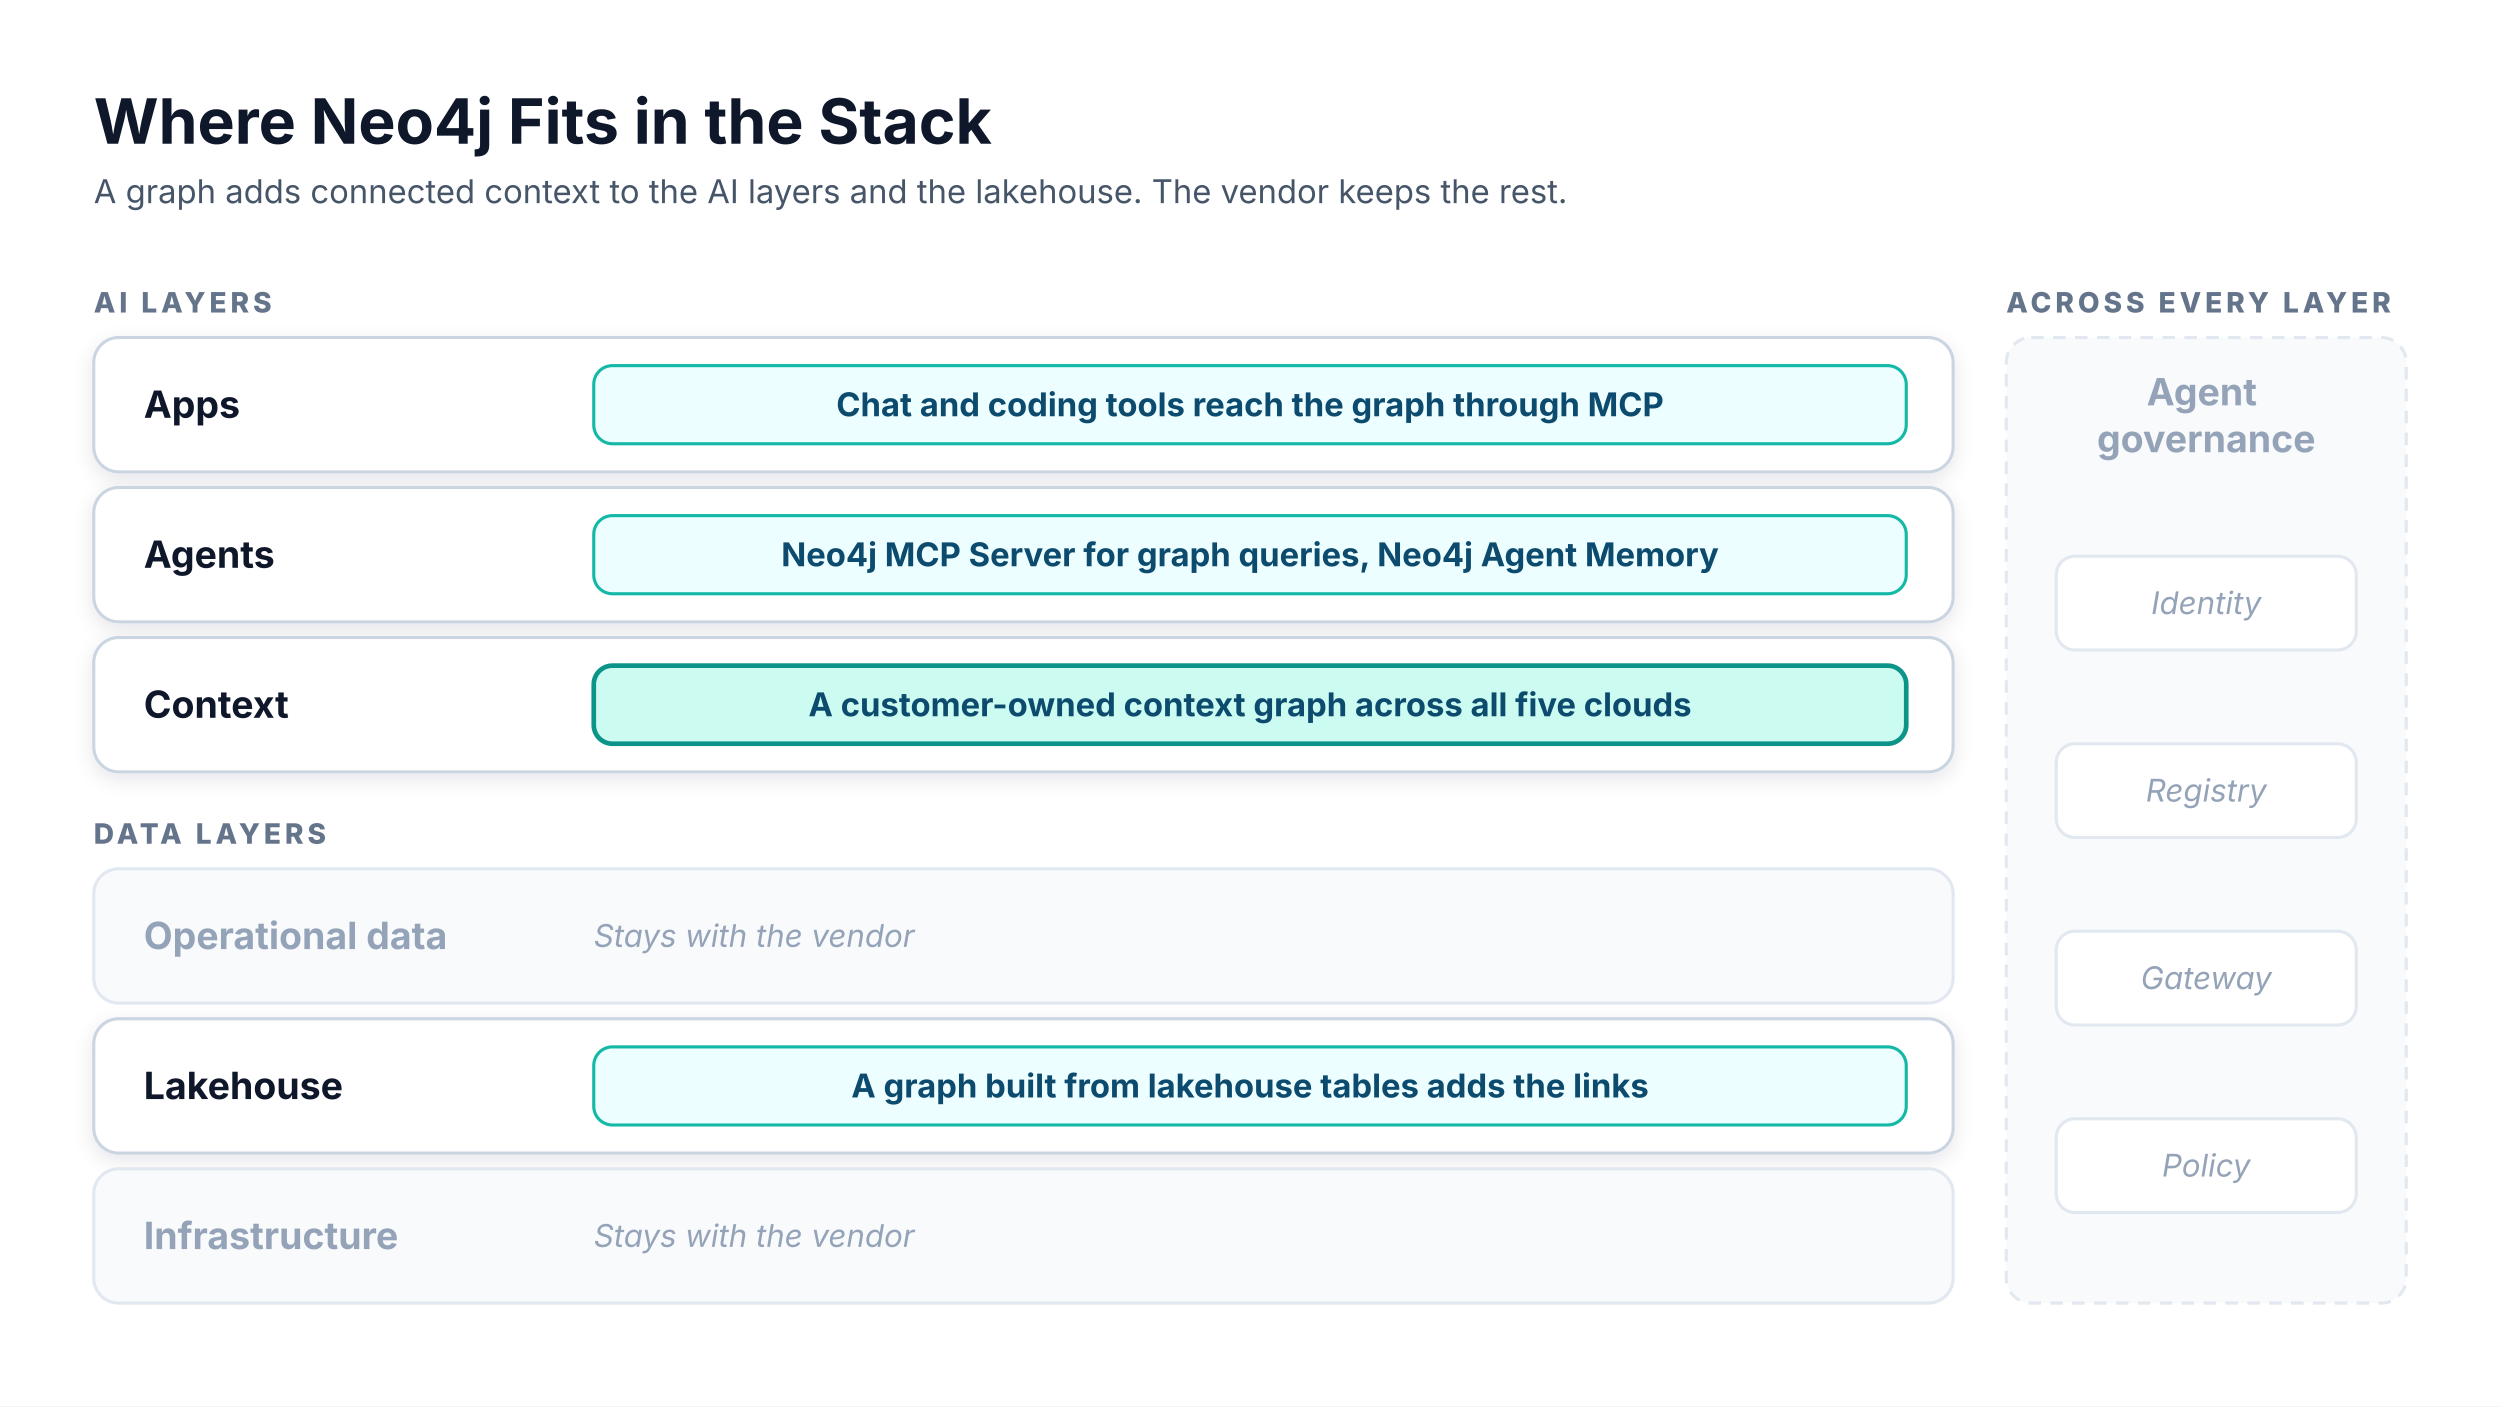
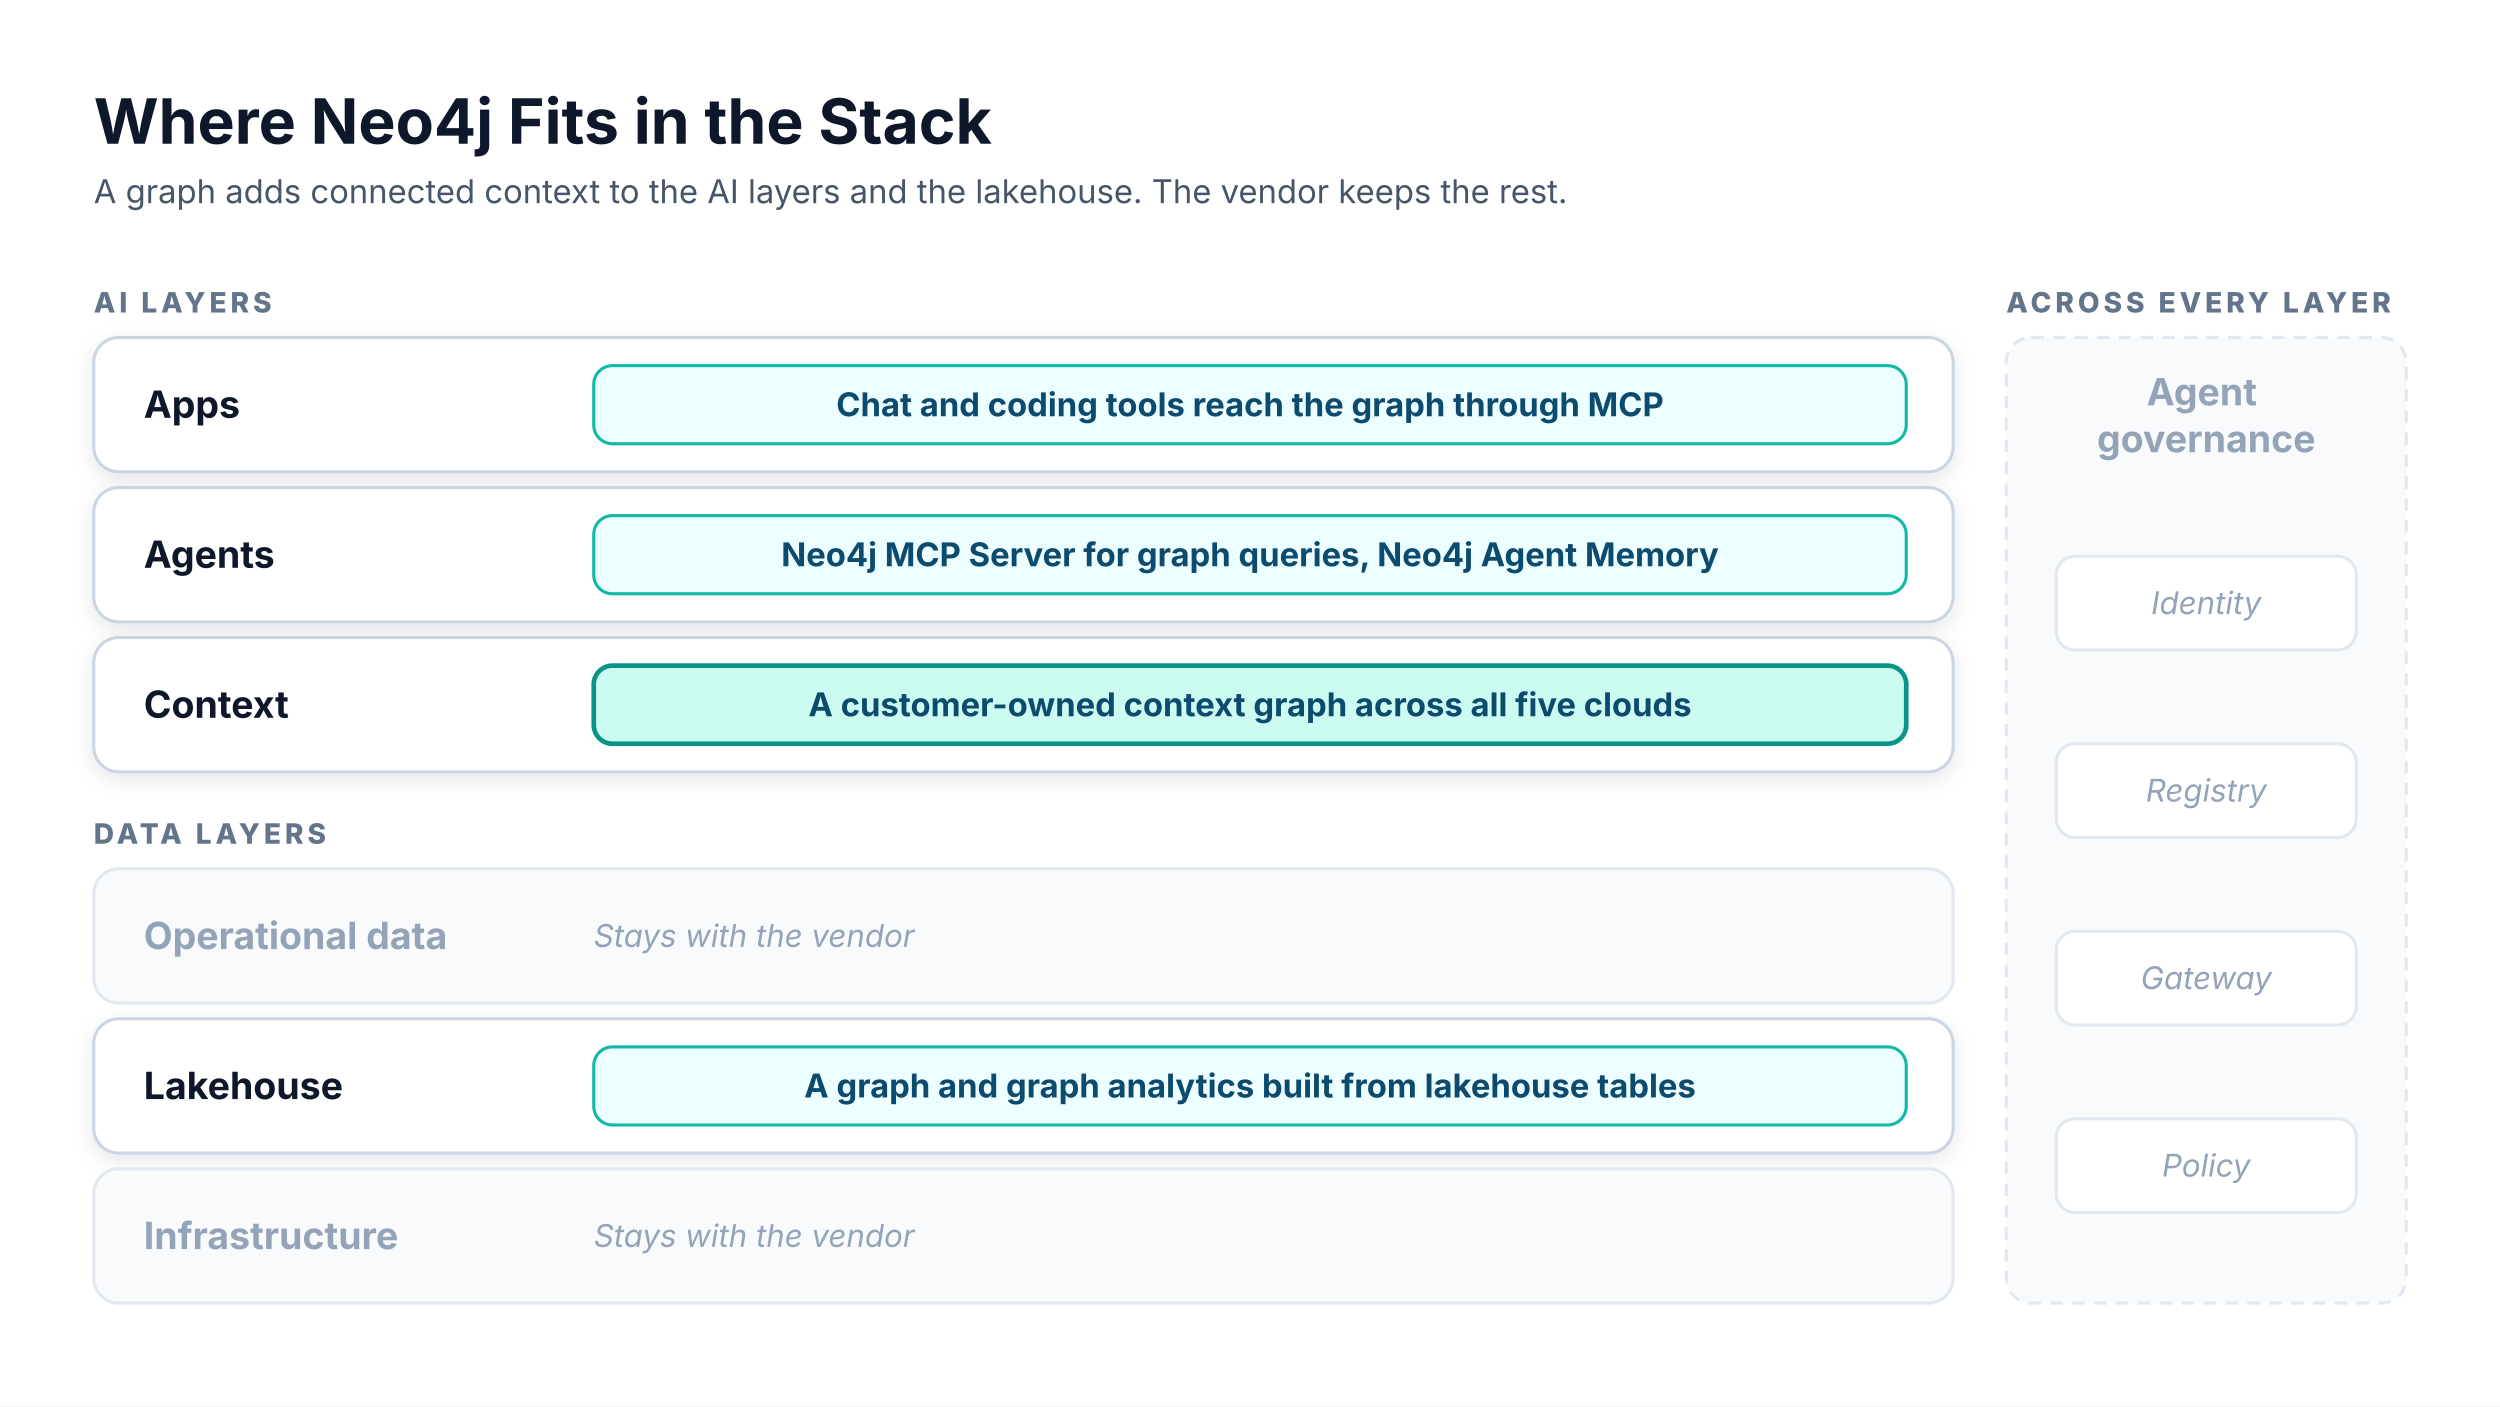
<svg xmlns="http://www.w3.org/2000/svg" viewBox="0 0 1600 900" role="img" aria-labelledby="title description">
  <defs>
    <filter id="shadow" x="-10%" y="-20%" width="120%" height="150%">
      <feDropShadow dx="0" dy="4" stdDeviation="6" flood-color="#0f172a" flood-opacity="0.10" />
    </filter>
    <style>
      text { font-family: Inter, ui-sans-serif, system-ui, -apple-system, BlinkMacSystemFont, "Segoe UI", sans-serif; }
      .canvas { fill: #ffffff; }
      .eyebrow { font-size: 18px; font-weight: 800; letter-spacing: 2.5px; fill: #64748b; }
      .title { font-size: 40px; font-weight: 750; fill: #0f172a; }
      .subtitle { font-size: 21px; fill: #475569; }
      .head { fill: #0f172a; }
      .head-text { font-size: 22px; font-weight: 750; fill: #ffffff; }
      .label { fill: #f1f5f9; stroke: #cbd5e1; stroke-width: 2; }
      .label-text { font-size: 21px; font-weight: 750; fill: #0f172a; }
      .cell { fill: #ffffff; stroke: #cbd5e1; stroke-width: 2; }
      .cell-iceberg { fill: #ecfeff; stroke: #14b8a6; stroke-width: 2; }
      .cell-delta { fill: #fff7ed; stroke: #fb923c; stroke-width: 2; }
      .cell-text { font-size: 19px; font-weight: 600; fill: #334155; }
      .layer { fill: #ffffff; stroke: #cbd5e1; stroke-width: 2; }
      .layer-name { font-size: 24px; font-weight: 750; fill: #0f172a; }
      .ai-chip { fill: #eef2ff; stroke: #6366f1; stroke-width: 2; }
      .data-chip { fill: #f0f9ff; stroke: #0ea5e9; stroke-width: 2; }
      .gov { fill: #f8fafc; stroke: #94a3b8; stroke-width: 2; stroke-dasharray: 8 6; }
      .gov-chip { fill: #ffffff; stroke: #64748b; stroke-width: 2; }
      .chip-text { font-size: 20px; font-weight: 620; fill: #1e293b; }
      .pill-text { font-size: 15px; font-weight: 750; }
      .legend-text { font-size: 17px; font-weight: 600; fill: #475569; }
      .foot { font-size: 18px; fill: #475569; }
      .layer-dim { fill: #f8fafc; stroke: #e2e8f0; stroke-width: 2; }
      .layer-name-dim { font-size: 24px; font-weight: 750; fill: #94a3b8; }
      .neo-chip { fill: #ecfeff; stroke: #14b8a6; stroke-width: 2; }
      .neo-chip-strong { fill: #ccfbf1; stroke: #0d9488; stroke-width: 3; }
      .neo-text { font-size: 21px; font-weight: 680; fill: #0c4a6e; }
      .dim-text { font-size: 20px; font-style: italic; fill: #94a3b8; }
      .gov-dim { fill: #f8fafc; stroke: #e2e8f0; stroke-width: 2; stroke-dasharray: 8 6; }
      .gov-chip-dim { fill: #ffffff; stroke: #e2e8f0; stroke-width: 2; }
    </style>
  </defs>
  <rect class="canvas" width="1600" height="900" />
  <text class="title" x="60" y="92">Where Neo4j Fits in the Stack</text>
  <text class="subtitle" x="60" y="130">A graph adds connected context to the AI layers and the lakehouse. The vendor keeps the rest.</text>
  <text class="eyebrow" x="60" y="200">AI LAYERS</text>
  <rect class="layer" x="60" y="216" width="1190" height="86" rx="16" filter="url(#shadow)" />
  <text class="layer-name" text-anchor="start">
    <tspan x="92" y="267.4">Apps</tspan>
  </text>
  <rect class="neo-chip" x="380" y="234" width="840" height="50" rx="12" />
  <text class="neo-text" text-anchor="middle">
    <tspan x="800" y="266.4">Chat and coding tools reach the graph through MCP</tspan>
  </text>
  <rect class="layer" x="60" y="312" width="1190" height="86" rx="16" filter="url(#shadow)" />
  <text class="layer-name" text-anchor="start">
    <tspan x="92" y="363.4">Agents</tspan>
  </text>
  <rect class="neo-chip" x="380" y="330" width="840" height="50" rx="12" />
  <text class="neo-text" text-anchor="middle">
    <tspan x="800" y="362.4">Neo4j MCP Server for graph queries, Neo4j Agent Memory</tspan>
  </text>
  <rect class="layer" x="60" y="408" width="1190" height="86" rx="16" filter="url(#shadow)" />
  <text class="layer-name" text-anchor="start">
    <tspan x="92" y="459.4">Context</tspan>
  </text>
  <rect class="neo-chip-strong" x="380" y="426" width="840" height="50" rx="12" />
  <text class="neo-text" text-anchor="middle">
    <tspan x="800" y="458.4">A customer-owned context graph across all five clouds</tspan>
  </text>
  <text class="eyebrow" x="60" y="540">DATA LAYERS</text>
  <rect class="layer-dim" x="60" y="556" width="1190" height="86" rx="16" />
  <text class="layer-name-dim" text-anchor="start">
    <tspan x="92" y="607.4">Operational data</tspan>
  </text>
  <text class="dim-text" text-anchor="start">
    <tspan x="380" y="606.0">Stays with the vendor</tspan>
  </text>
  <rect class="layer" x="60" y="652" width="1190" height="86" rx="16" filter="url(#shadow)" />
  <text class="layer-name" text-anchor="start">
    <tspan x="92" y="703.4">Lakehouse</tspan>
  </text>
  <rect class="neo-chip" x="380" y="670" width="840" height="50" rx="12" />
  <text class="neo-text" text-anchor="middle">
-     <tspan x="800" y="702.4">A graph built from lakehouse tables adds the links</tspan>
+     <tspan x="800" y="702.4">A graph and graph analytics built from lakehouse tables</tspan>
  </text>
  <rect class="layer-dim" x="60" y="748" width="1190" height="86" rx="16" />
  <text class="layer-name-dim" text-anchor="start">
    <tspan x="92" y="799.4">Infrastructure</tspan>
  </text>
  <text class="dim-text" text-anchor="start">
    <tspan x="380" y="798.0">Stays with the vendor</tspan>
  </text>
  <text class="eyebrow" x="1284" y="200">ACROSS EVERY LAYER</text>
  <rect class="gov-dim" x="1284" y="216" width="256" height="618" rx="16" />
  <text class="layer-name-dim" text-anchor="middle">
    <tspan x="1412" y="259.4">Agent</tspan>
    <tspan x="1412" y="289.4">governance</tspan>
  </text>
  <rect class="gov-chip-dim" x="1316" y="356" width="192" height="60" rx="12" />
  <text class="dim-text" text-anchor="middle">
    <tspan x="1412" y="393.0">Identity</tspan>
  </text>
  <rect class="gov-chip-dim" x="1316" y="476" width="192" height="60" rx="12" />
  <text class="dim-text" text-anchor="middle">
    <tspan x="1412" y="513.0">Registry</tspan>
  </text>
  <rect class="gov-chip-dim" x="1316" y="596" width="192" height="60" rx="12" />
  <text class="dim-text" text-anchor="middle">
    <tspan x="1412" y="633.0">Gateway</tspan>
  </text>
  <rect class="gov-chip-dim" x="1316" y="716" width="192" height="60" rx="12" />
  <text class="dim-text" text-anchor="middle">
    <tspan x="1412" y="753.0">Policy</tspan>
  </text>
</svg>
